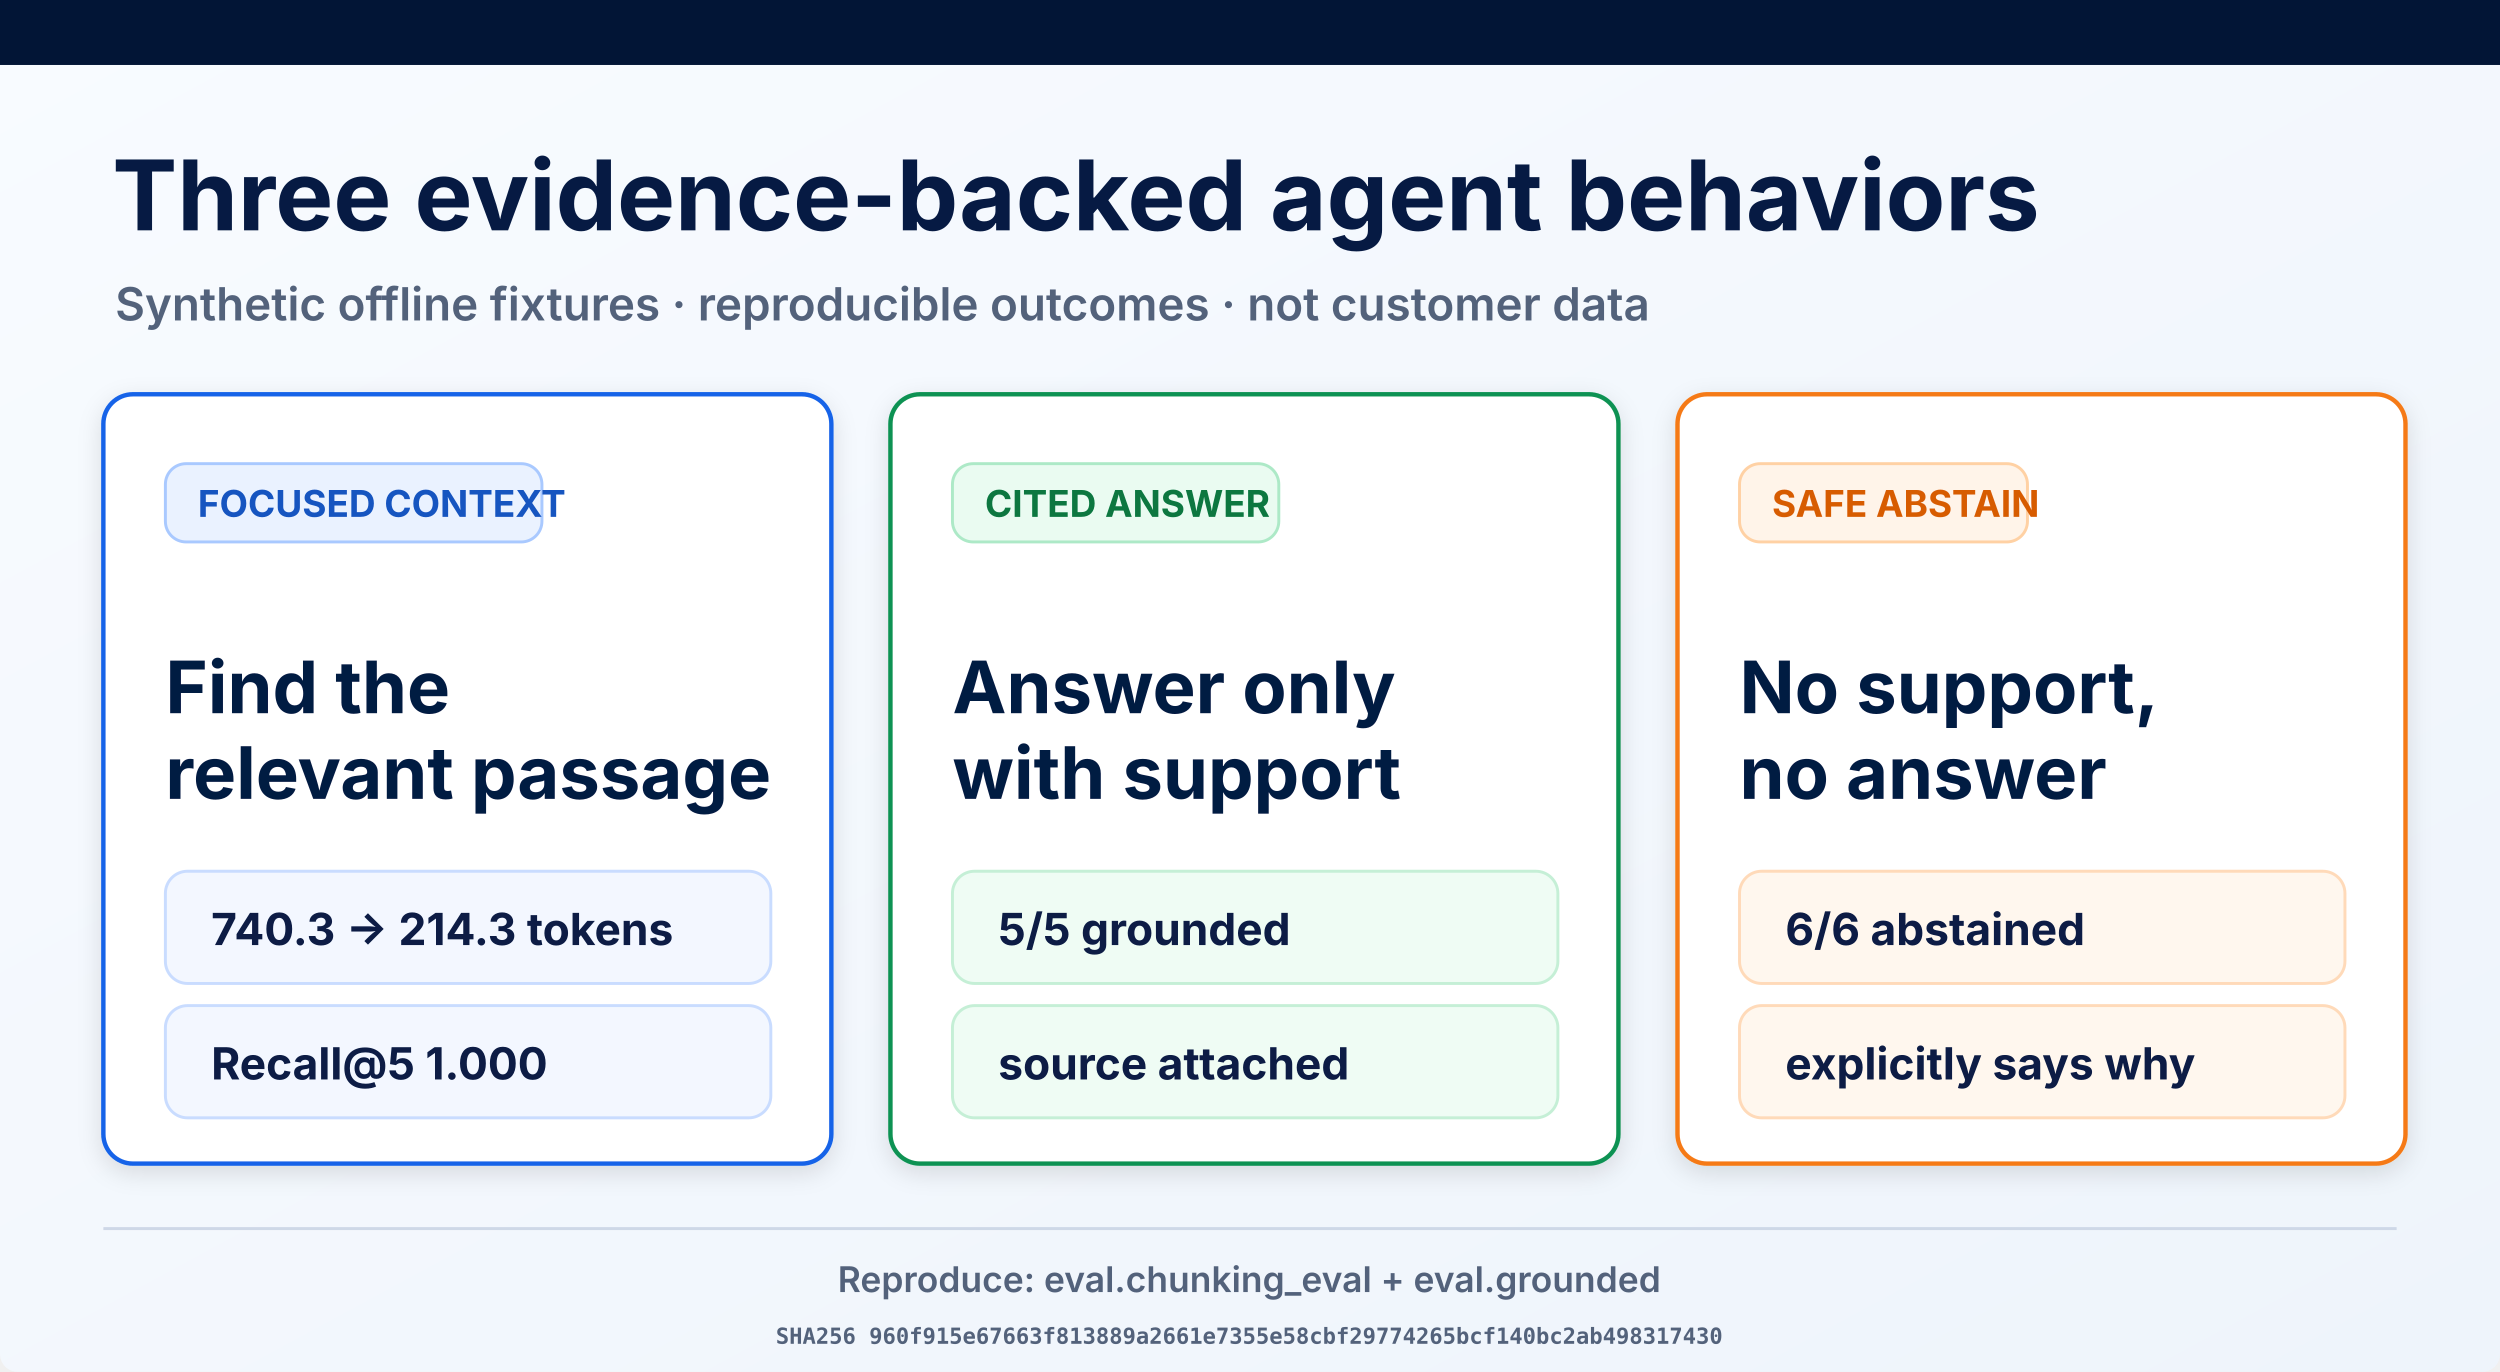
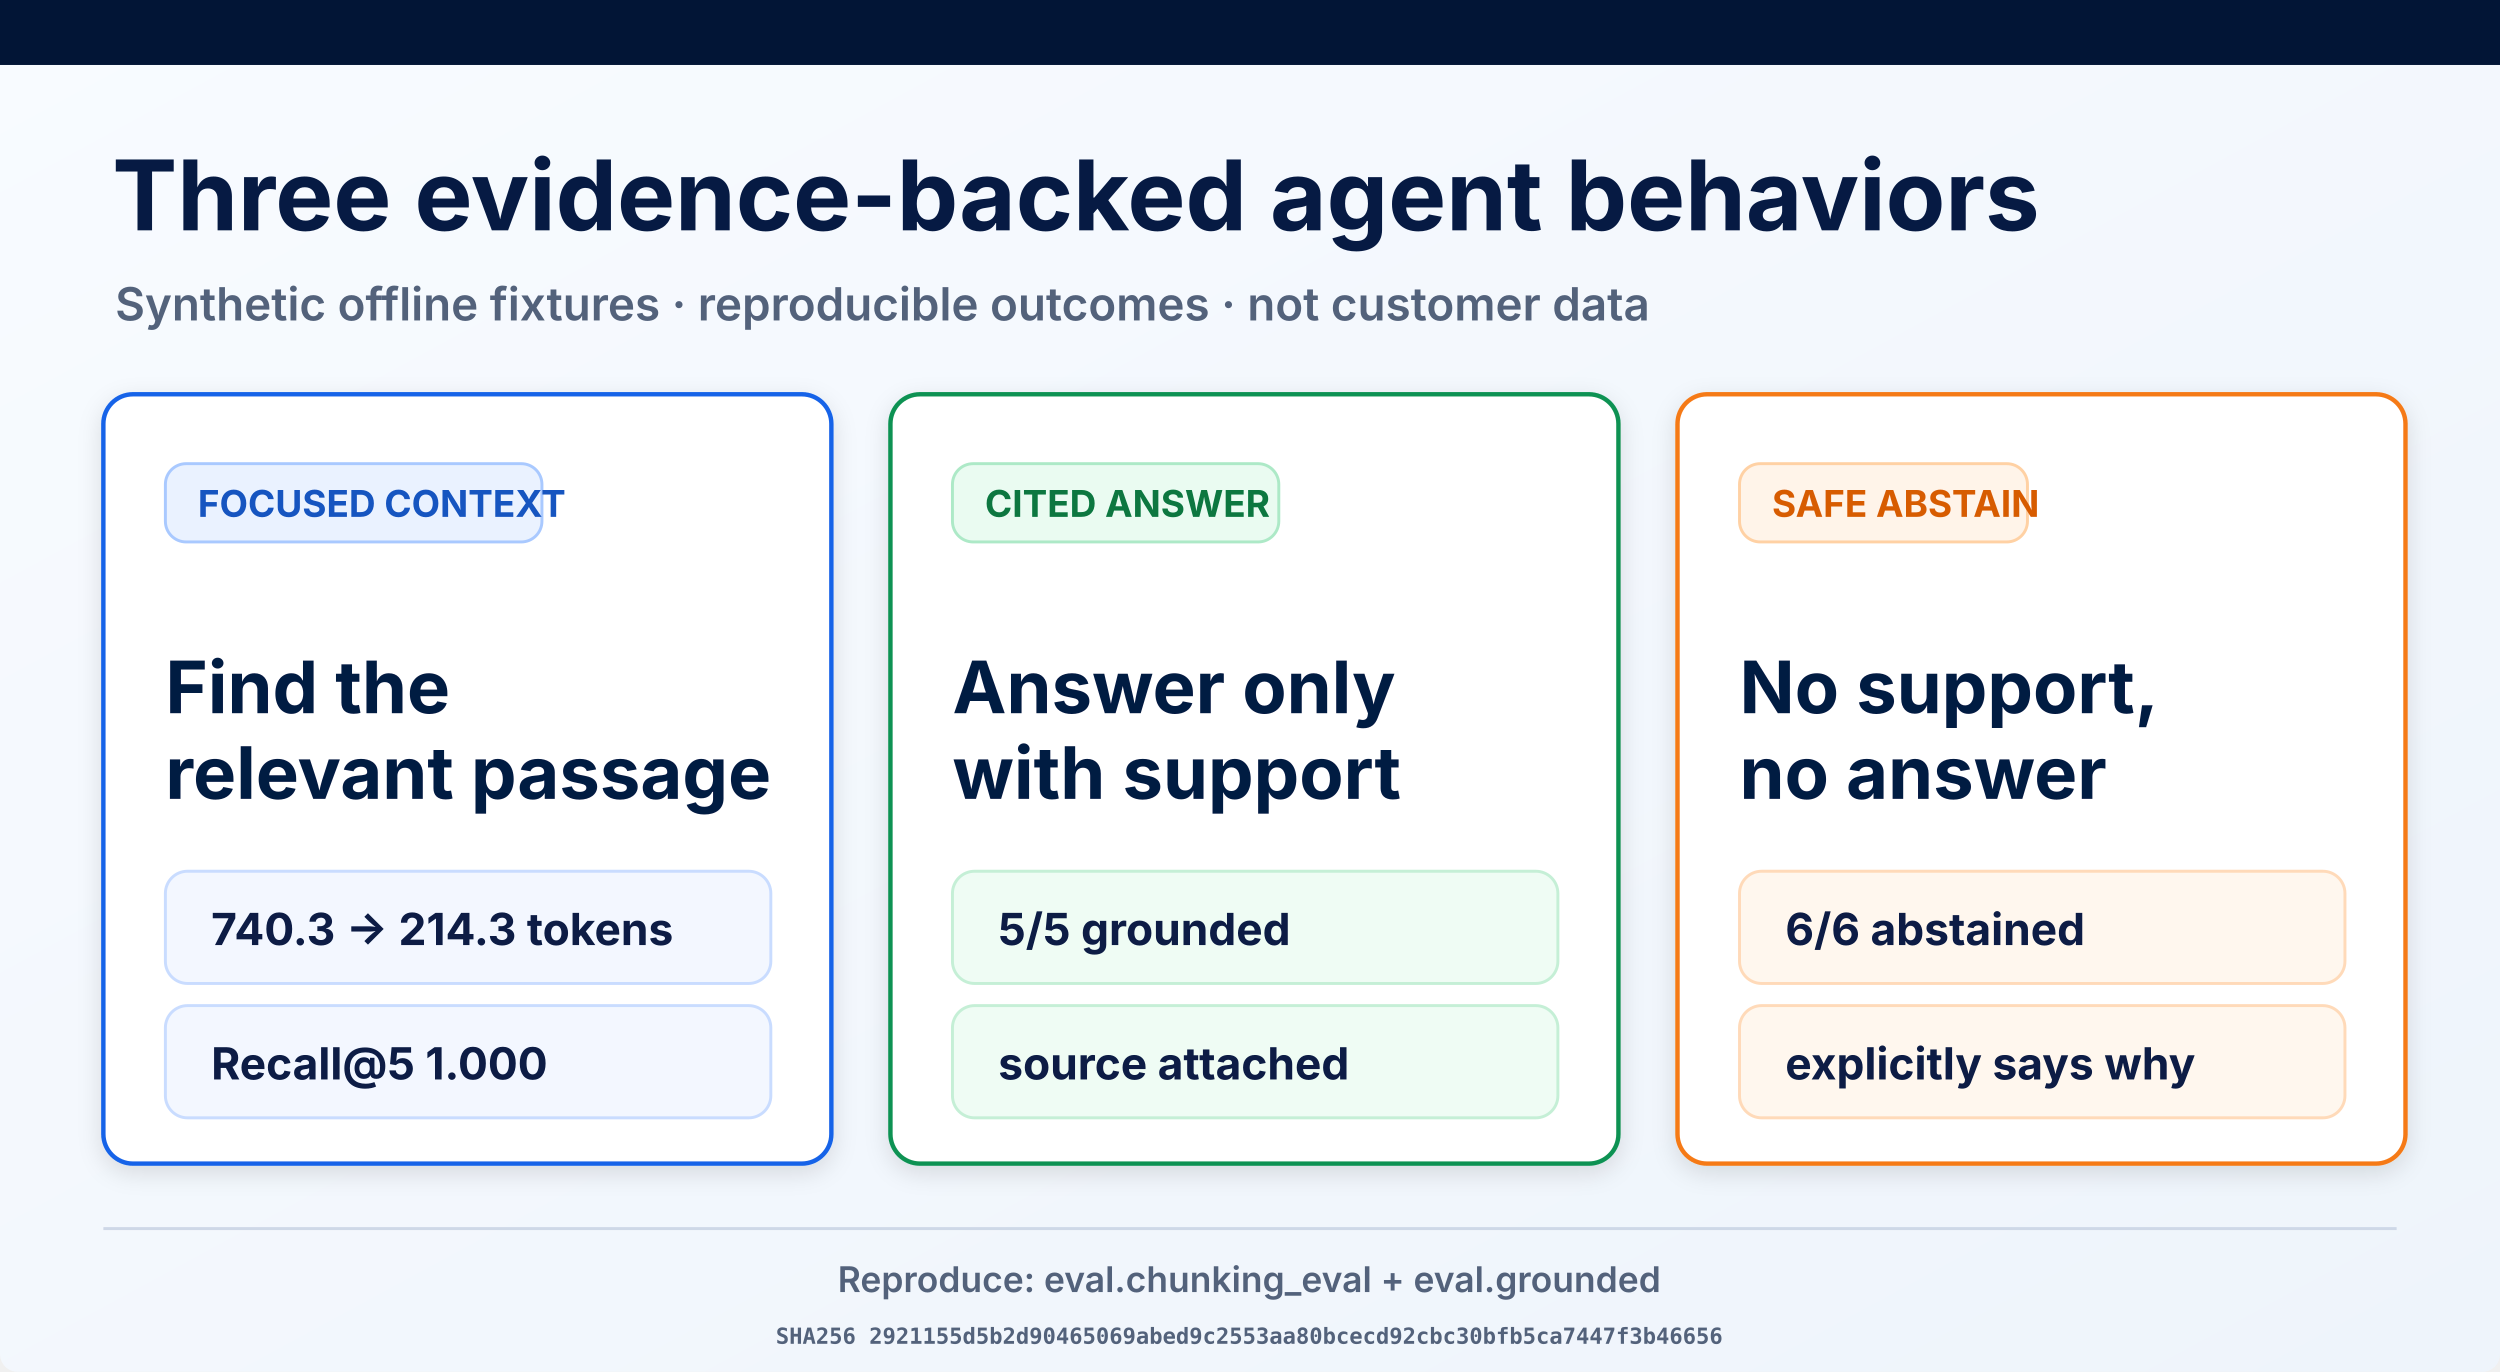
<svg xmlns="http://www.w3.org/2000/svg" width="1693" height="929" viewBox="0 0 1693 929" role="img" aria-labelledby="title desc">
  <defs>
    <linearGradient id="page" x1="0" y1="0" x2="1" y2="1">
      <stop offset="0" stop-color="#f8fbff" />
      <stop offset="1" stop-color="#eef4fb" />
    </linearGradient>
    <filter id="shadow" x="-10%" y="-10%" width="120%" height="130%">
      <feDropShadow dx="0" dy="5" stdDeviation="8" flood-opacity=".12" />
    </filter>
  </defs>
  <rect width="1693" height="929" rx="12" fill="url(#page)" />
  <rect width="1693" height="44" fill="#021536" />
  <text x="76" y="156" font-family="Inter, Arial, sans-serif" font-size="66" font-weight="700" fill="#061a43">Three evidence-backed agent behaviors</text>
  <text x="78" y="217" font-family="Inter, Arial, sans-serif" font-size="31" font-weight="600" fill="#53627b">Synthetic offline fixtures · reproducible outcomes · not customer data</text>
  <g filter="url(#shadow)">
    <rect x="70" y="267" width="493" height="521" rx="20" fill="#fff" stroke="#1763e8" stroke-width="3" />
    <rect x="112" y="314" width="255" height="53" rx="14" fill="#eaf2ff" stroke="#a9c9ff" stroke-width="2" />
    <text x="134" y="350" font-family="Inter, Arial, sans-serif" font-size="25" font-weight="700" fill="#1554c0">FOCUSED CONTEXT</text>
    <text x="112" y="483" font-family="Inter, Arial, sans-serif" font-size="49" font-weight="700" fill="#061a43">Find the</text>
    <text x="112" y="541" font-family="Inter, Arial, sans-serif" font-size="49" font-weight="700" fill="#061a43">relevant passage</text>
    <rect x="112" y="590" width="410" height="76" rx="15" fill="#f3f7ff" stroke="#c9dcff" stroke-width="2" />
    <text x="143" y="640" font-family="Inter, Arial, sans-serif" font-size="30" font-weight="700" fill="#0a1b44">740.3 → 214.3 tokens</text>
    <rect x="112" y="681" width="410" height="76" rx="15" fill="#f3f7ff" stroke="#c9dcff" stroke-width="2" />
    <text x="143" y="731" font-family="Inter, Arial, sans-serif" font-size="30" font-weight="700" fill="#0a1b44">Recall@5 1.000</text>
  </g>
  <g filter="url(#shadow)">
    <rect x="603" y="267" width="493" height="521" rx="20" fill="#fff" stroke="#109252" stroke-width="3" />
    <rect x="645" y="314" width="221" height="53" rx="14" fill="#eafbf1" stroke="#ade9c7" stroke-width="2" />
    <text x="667" y="350" font-family="Inter, Arial, sans-serif" font-size="25" font-weight="700" fill="#08773f">CITED ANSWER</text>
    <text x="645" y="483" font-family="Inter, Arial, sans-serif" font-size="49" font-weight="700" fill="#061a43">Answer only</text>
    <text x="645" y="541" font-family="Inter, Arial, sans-serif" font-size="49" font-weight="700" fill="#061a43">with support</text>
    <rect x="645" y="590" width="410" height="76" rx="15" fill="#effcf4" stroke="#c5efd6" stroke-width="2" />
    <text x="676" y="640" font-family="Inter, Arial, sans-serif" font-size="30" font-weight="700" fill="#0a1b44">5/5 grounded</text>
    <rect x="645" y="681" width="410" height="76" rx="15" fill="#effcf4" stroke="#c5efd6" stroke-width="2" />
    <text x="676" y="731" font-family="Inter, Arial, sans-serif" font-size="30" font-weight="700" fill="#0a1b44">source attached</text>
  </g>
  <g filter="url(#shadow)">
    <rect x="1136" y="267" width="493" height="521" rx="20" fill="#fff" stroke="#f57a19" stroke-width="3" />
    <rect x="1178" y="314" width="195" height="53" rx="14" fill="#fff4e9" stroke="#ffd1a4" stroke-width="2" />
    <text x="1200" y="350" font-family="Inter, Arial, sans-serif" font-size="25" font-weight="700" fill="#d75c06">SAFE ABSTAIN</text>
    <text x="1178" y="483" font-family="Inter, Arial, sans-serif" font-size="49" font-weight="700" fill="#061a43">No support,</text>
    <text x="1178" y="541" font-family="Inter, Arial, sans-serif" font-size="49" font-weight="700" fill="#061a43">no answer</text>
    <rect x="1178" y="590" width="410" height="76" rx="15" fill="#fff7ee" stroke="#ffdab9" stroke-width="2" />
    <text x="1209" y="640" font-family="Inter, Arial, sans-serif" font-size="30" font-weight="700" fill="#0a1b44">6/6 abstained</text>
    <rect x="1178" y="681" width="410" height="76" rx="15" fill="#fff7ee" stroke="#ffdab9" stroke-width="2" />
    <text x="1209" y="731" font-family="Inter, Arial, sans-serif" font-size="30" font-weight="700" fill="#0a1b44">explicitly says why</text>
  </g>
  <line x1="70" y1="832" x2="1623" y2="832" stroke="#ced8e7" stroke-width="2" />
  <text x="846" y="875" text-anchor="middle" font-family="Inter, Arial, sans-serif" font-size="24" font-weight="600" fill="#53627b">Reproduce: eval.chunking_eval + eval.grounded</text>
-   <text x="846" y="910" text-anchor="middle" font-family="ui-monospace, monospace" font-size="15" font-weight="600" fill="#53627b">SHA256 960f915e67663f813889a2661e7355e58cbf29774265bcf140bc2ab498317430</text>
+   <text x="846" y="910" text-anchor="middle" font-family="ui-monospace, monospace" font-size="15" font-weight="600" fill="#53627b">SHA256 2921155d5b2d90465069abed9c2553aa80bcecd92cbc30bfb5ca7447f3b46656</text>
</svg>
